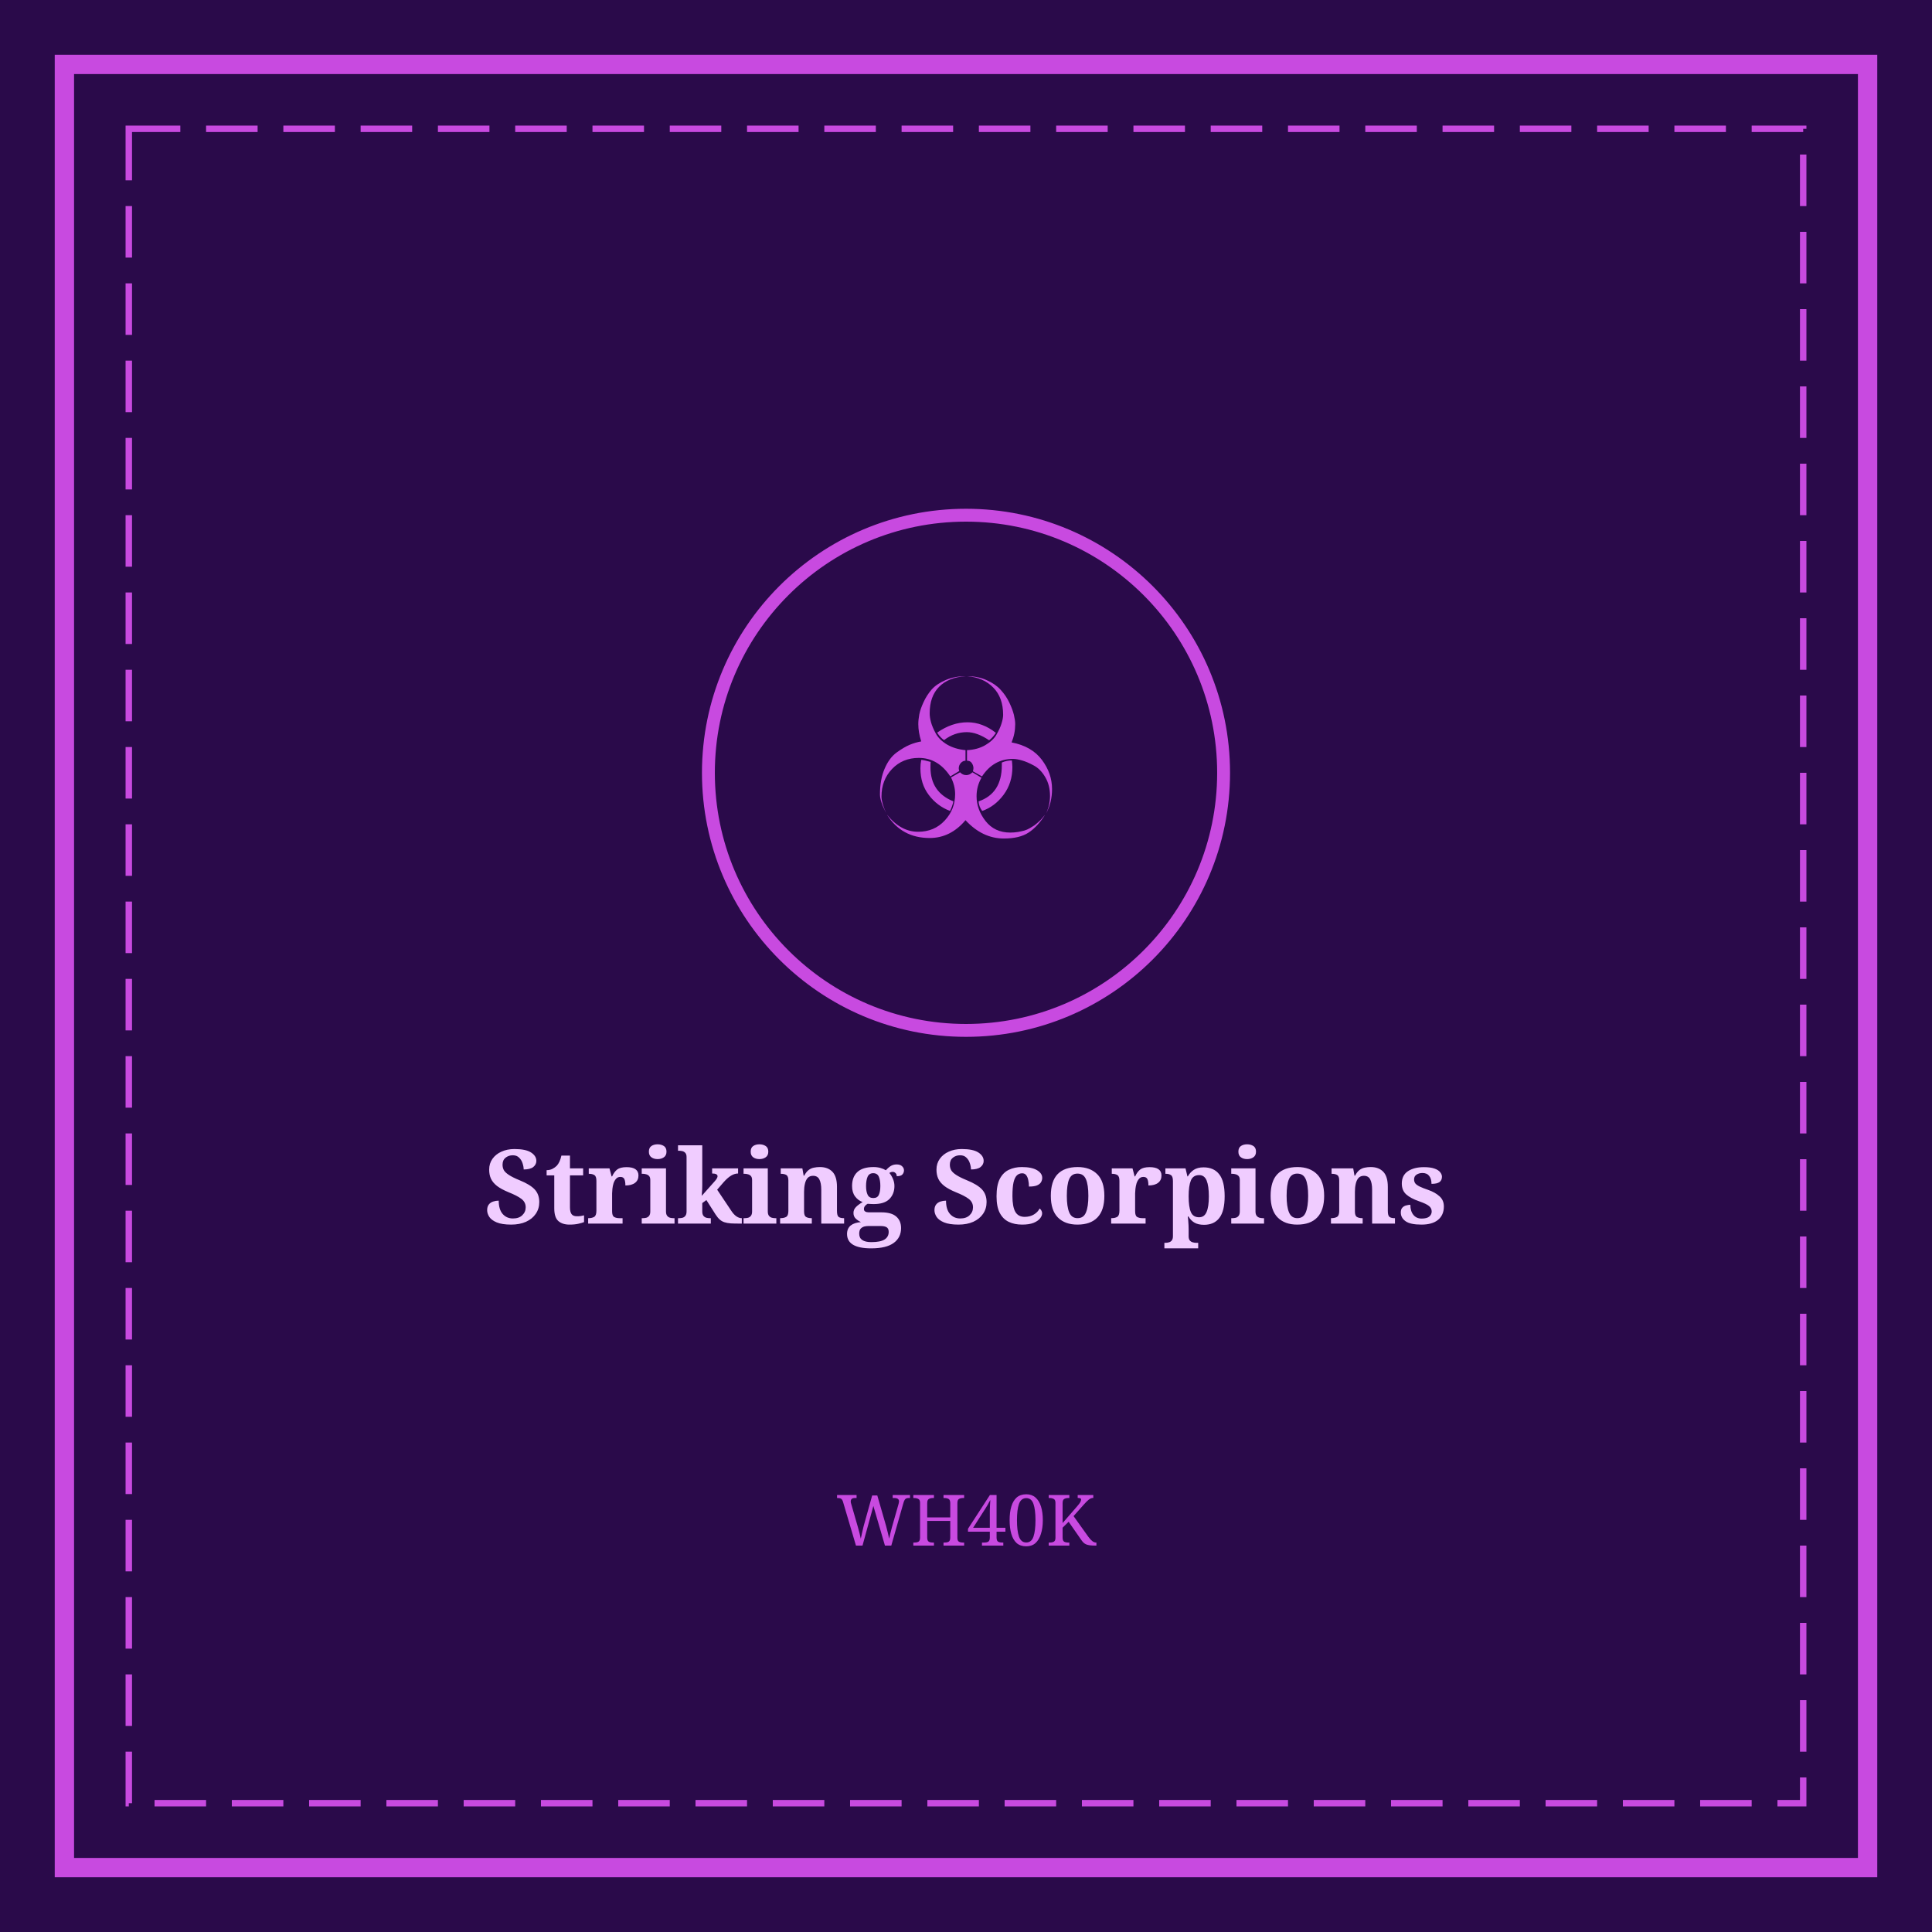
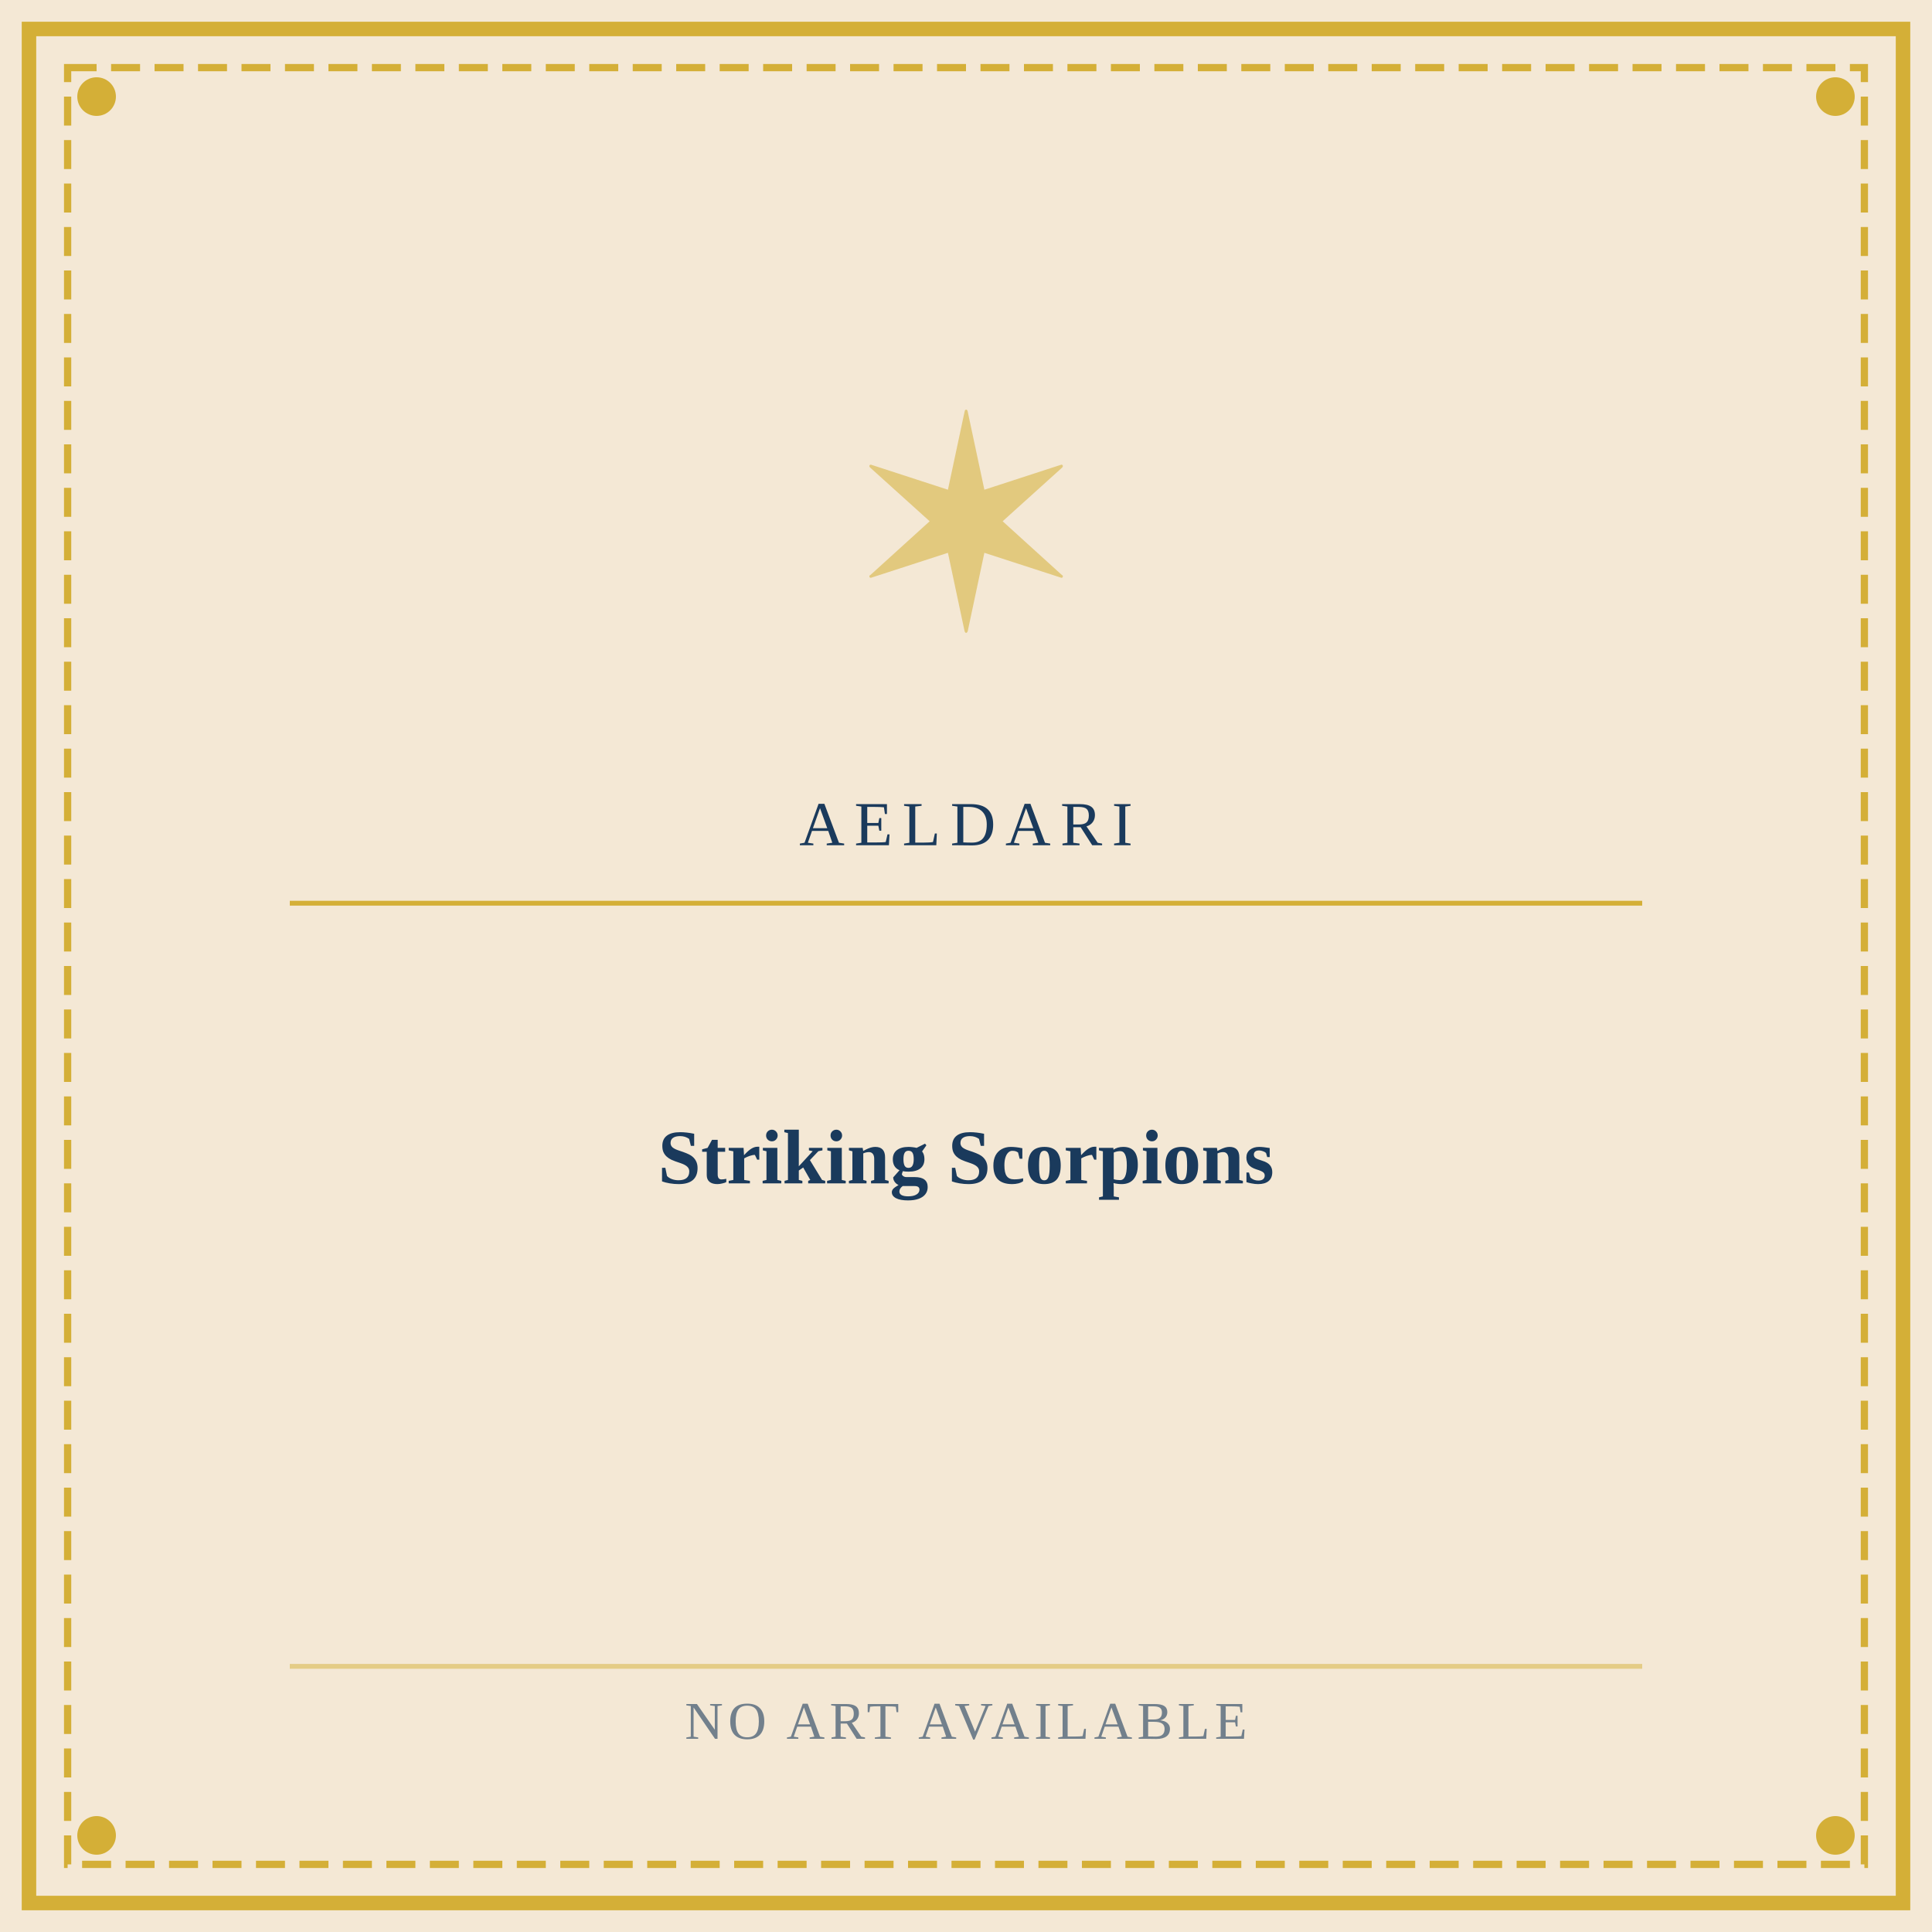
- <svg xmlns="http://www.w3.org/2000/svg" viewBox="0 0 300 300" width="300" height="300">
-   <rect width="300" height="300" fill="#2a0a4a" />
-   <rect x="10" y="10" width="280" height="280" fill="none" stroke="#c84ae0" stroke-width="3" />
-   <rect x="20" y="20" width="260" height="260" fill="none" stroke="#c84ae0" stroke-width="1" stroke-dasharray="8,4" />
-   <circle cx="150" cy="120" r="40" fill="none" stroke="#c84ae0" stroke-width="2" />
-   <text x="150" y="130" font-family="serif" font-size="40" text-anchor="middle" fill="#c84ae0">☣</text>
-   <text x="150" y="190" font-family="serif" font-size="16" font-weight="bold" text-anchor="middle" fill="#f0ccff">Striking Scorpions</text>
-   <text x="150" y="240" font-family="serif" font-size="11" text-anchor="middle" fill="#c84ae0">WH40K</text>
+ <svg xmlns="http://www.w3.org/2000/svg" width="400" height="400" viewBox="0 0 400 400">
+   <rect width="400" height="400" fill="#f4e8d5" />
+   <rect x="6" y="6" width="388" height="388" fill="none" stroke="#d4af37" stroke-width="3" />
+   <rect x="14" y="14" width="372" height="372" fill="none" stroke="#d4af37" stroke-width="1.5" stroke-dasharray="6,3" />
+   <circle cx="20" cy="20" r="4" fill="#d4af37" />
+   <circle cx="380" cy="20" r="4" fill="#d4af37" />
+   <circle cx="20" cy="380" r="4" fill="#d4af37" />
+   <circle cx="380" cy="380" r="4" fill="#d4af37" />
+   <text x="200" y="130" font-family="serif" font-size="64" fill="#d4af37" text-anchor="middle" opacity="0.55">✶</text>
+   <text x="200" y="175" font-family="Garamond,'Times New Roman',serif" font-size="13" fill="#1a3a5c" text-anchor="middle" letter-spacing="2">AELDARI</text>
+   <line x1="60" y1="187" x2="340" y2="187" stroke="#d4af37" stroke-width="1" />
+   <text x="200" y="245" font-family="Garamond,'Times New Roman',serif" font-size="16" fill="#1a3a5c" text-anchor="middle" font-weight="bold">Striking Scorpions</text>
+   <text x="200" y="360" font-family="Garamond,'Times New Roman',serif" font-size="11" fill="#1a3a5c" text-anchor="middle" opacity="0.6" letter-spacing="1">NO ART AVAILABLE</text>
+   <line x1="60" y1="345" x2="340" y2="345" stroke="#d4af37" stroke-width="1" opacity="0.5" />
</svg>
